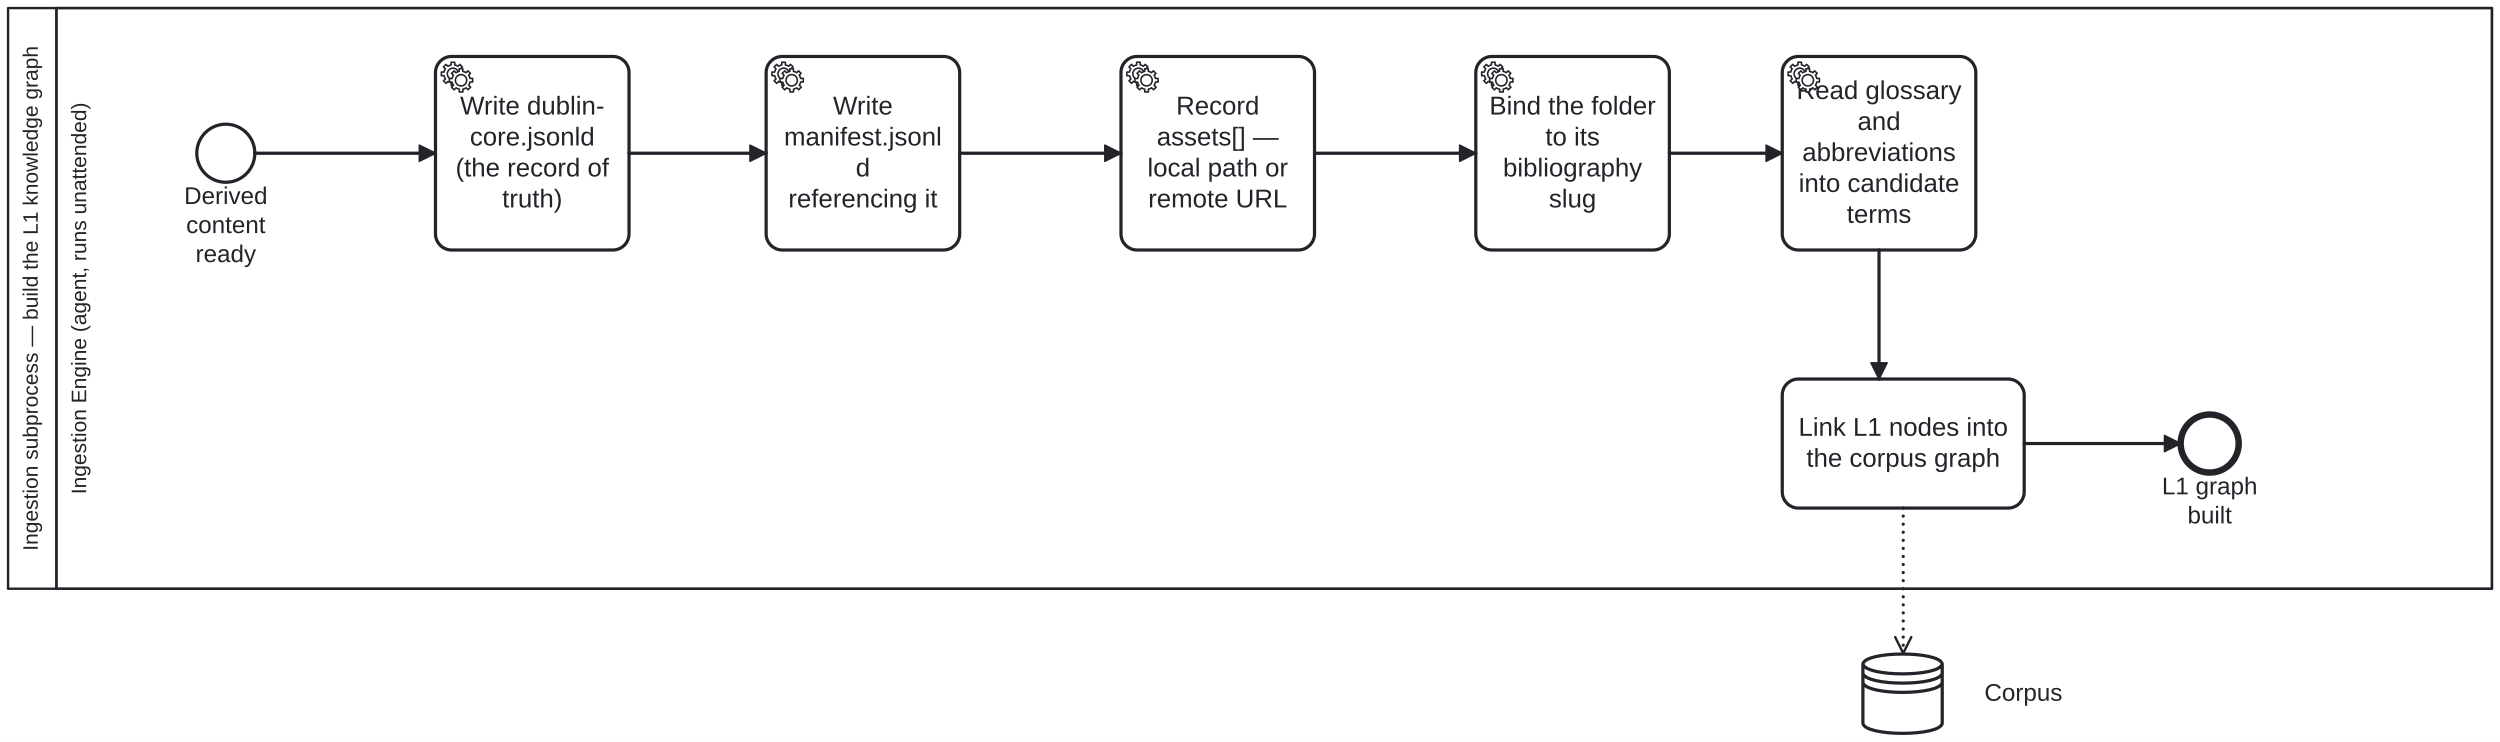
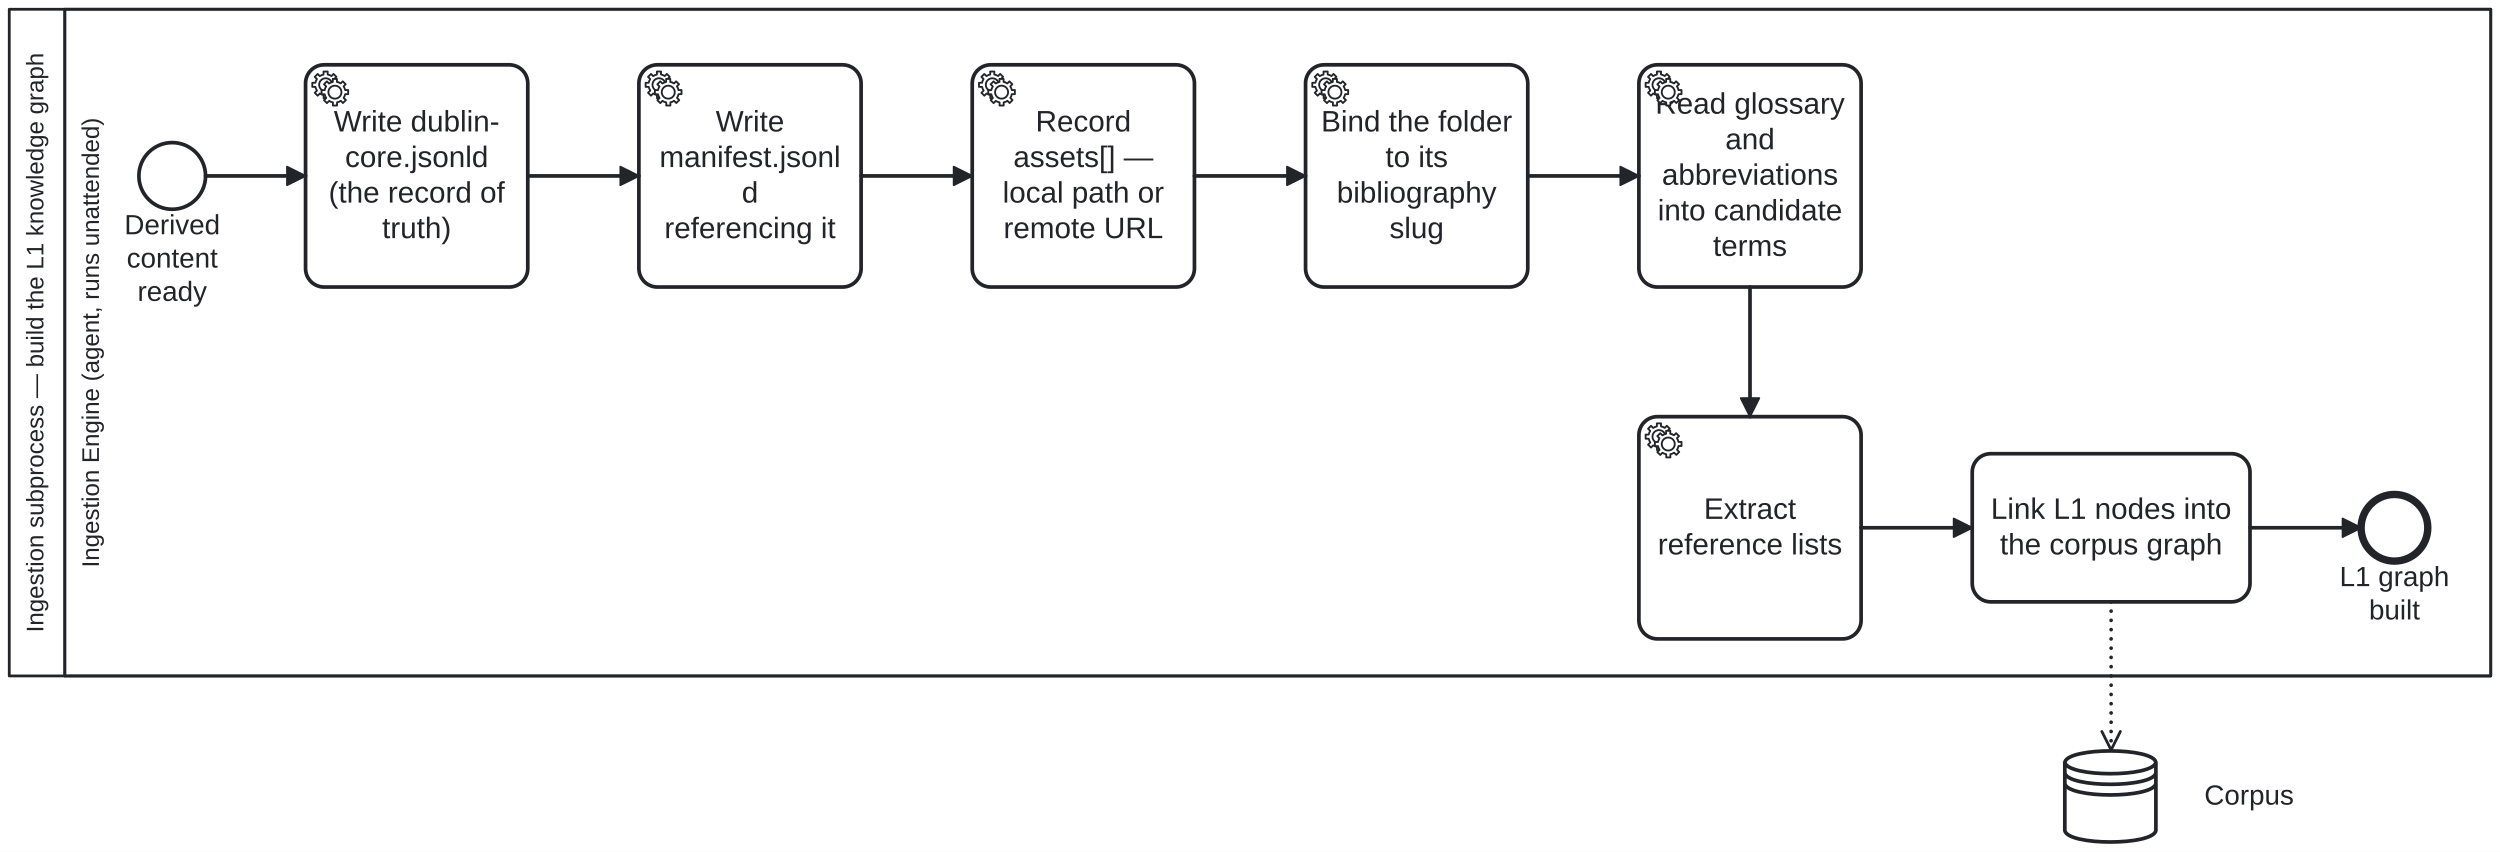
- <svg xmlns="http://www.w3.org/2000/svg" width="100%" style="max-width:100%;height:auto" viewBox="155 75 1550 460" version="1.1">
-   <rect x="155" y="75" width="1550" height="460" fill="#ffffff" />
+ <svg xmlns="http://www.w3.org/2000/svg" width="100%" style="max-width:100%;height:auto" viewBox="155 75 1350 460" version="1.1">
+   <rect x="155" y="75" width="1350" height="460" fill="#ffffff" />
  <g class="djs-group">
    <g class="djs-element djs-shape" data-element-id="Participant_BuildL1Kg" style="display: block;" transform="matrix(1 0 0 1 160 80)">
      <g class="djs-visual">
-         <rect x="0" y="0" width="1540" height="360" rx="0" ry="0" style="stroke-linecap: round; stroke-linejoin: round; stroke: rgb(34, 36, 42); stroke-width: 1.5px; fill: white; fill-opacity: 0.95;" />
+         <rect x="0" y="0" width="1340" height="360" rx="0" ry="0" style="stroke-linecap: round; stroke-linejoin: round; stroke: rgb(34, 36, 42); stroke-width: 1.5px; fill: white; fill-opacity: 0.95;" />
        <path style="fill: none; stroke-linecap: round; stroke-linejoin: round; stroke: rgb(34, 36, 42); stroke-width: 1.5px;" d="M30,0L30,360" />
        <text lineHeight="1.05" class="djs-label" transform="matrix(-1.83697e-16 -1 1 -1.83697e-16 0 360)" style="font-family: Arial, sans-serif; font-size: 13px; font-weight: normal; fill: rgb(34, 36, 42);">
          <tspan x="23.537" y="18.413">Ingestion subprocess — build the L1 knowledge graph</tspan>
        </text>
      </g>
-       <rect class="djs-hit djs-hit-all" x="0" y="0" width="1540" height="360" style="fill: none; stroke-opacity: 0; stroke: white; stroke-width: 15px;" />
+       <rect class="djs-hit djs-hit-all" x="0" y="0" width="1340" height="360" style="fill: none; stroke-opacity: 0; stroke: white; stroke-width: 15px;" />
    </g>
    <g class="djs-children">
      <g class="djs-group">
        <g class="djs-element djs-shape" data-element-id="Lane_0" style="display: block;" transform="matrix(1 0 0 1 190 80)">
          <g class="djs-visual">
-             <rect x="0" y="0" width="1510" height="360" rx="0" ry="0" style="stroke-linecap: round; stroke-linejoin: round; stroke: rgb(34, 36, 42); stroke-width: 1.5px; fill: white; fill-opacity: 0.25;" />
+             <rect x="0" y="0" width="1310" height="360" rx="0" ry="0" style="stroke-linecap: round; stroke-linejoin: round; stroke: rgb(34, 36, 42); stroke-width: 1.5px; fill: white; fill-opacity: 0.25;" />
            <text lineHeight="1.05" class="djs-label" transform="matrix(-1.83697e-16 -1 1 -1.83697e-16 0 360)" style="font-family: Arial, sans-serif; font-size: 13px; font-weight: normal; fill: rgb(34, 36, 42);">
              <tspan x="58.579" y="18.413">Ingestion Engine (agent, runs unattended)</tspan>
            </text>
          </g>
-           <rect class="djs-hit djs-hit-all" x="0" y="0" width="1510" height="360" style="fill: none; stroke-opacity: 0; stroke: white; stroke-width: 15px;" />
-         </g>
-       </g>
-       <g class="djs-group">
-         <g class="djs-element djs-shape" data-element-id="StartEvent_Derived2" style="display: block;" transform="matrix(1 0 0 1 277 152)">
+           <rect class="djs-hit djs-hit-all" x="0" y="0" width="1310" height="360" style="fill: none; stroke-opacity: 0; stroke: white; stroke-width: 15px;" />
+         </g>
+       </g>
+       <g class="djs-group">
+         <g class="djs-element djs-shape" data-element-id="StartEvent_Derived2" style="display: block;" transform="matrix(1 0 0 1 230 152)">
          <g class="djs-visual">
            <circle cx="18" cy="18" r="18" style="stroke-linecap: round; stroke-linejoin: round; stroke: rgb(34, 36, 42); stroke-width: 2px; fill: white; fill-opacity: 0.95;" />
          </g>
          <rect class="djs-hit djs-hit-all" x="0" y="0" width="36" height="36" style="fill: none; stroke-opacity: 0; stroke: white; stroke-width: 15px;" />
        </g>
      </g>
      <g class="djs-group">
-         <g class="djs-element djs-shape" data-element-id="StartEvent_Derived2_label" style="display: block;" transform="matrix(1 0 0 1 269 188)">
+         <g class="djs-element djs-shape" data-element-id="StartEvent_Derived2_label" style="display: block;" transform="matrix(1 0 0 1 222 188)">
          <g class="djs-visual">
            <text lineHeight="1.2" class="djs-label" style="font-family: Arial, sans-serif; font-size: 15px; font-weight: normal; fill: rgb(34, 36, 42);">
              <tspan x="0.156" y="13.5">Derived</tspan>
              <tspan x="1.398" y="31.5">content</tspan>
              <tspan x="7.239" y="49.5">ready</tspan>
            </text>
          </g>
          <rect class="djs-hit djs-hit-all" x="0" y="0" width="52" height="54" style="fill: none; stroke-opacity: 0; stroke: white; stroke-width: 15px;" />
        </g>
      </g>
      <g class="djs-group">
-         <g class="djs-element djs-shape" data-element-id="Task_Dublin" style="display: block;" transform="matrix(1 0 0 1 425 110)">
+         <g class="djs-element djs-shape" data-element-id="Task_Dublin" style="display: block;" transform="matrix(1 0 0 1 320 110)">
          <g class="djs-visual">
            <rect x="0" y="0" width="120" height="120" rx="10" ry="10" style="stroke-linecap: round; stroke-linejoin: round; stroke: rgb(34, 36, 42); stroke-width: 2px; fill: white; fill-opacity: 0.95;" />
            <text lineHeight="1.2" class="djs-label" style="font-family: Arial, sans-serif; font-size: 16px; font-weight: normal; fill: rgb(34, 36, 42);">
              <tspan x="15.242" y="36">Write dublin-</tspan>
              <tspan x="21.312" y="55.2">core.jsonld</tspan>
              <tspan x="12.422" y="74.4">(the record of </tspan>
              <tspan x="41.328" y="93.6">truth)</tspan>
            </text>
            <circle cx="5" cy="5" r="5" transform="translate(6, 6)" style="stroke-linecap: round; stroke-linejoin: round; stroke: none; stroke-width: 2px; fill: white;" />
            <path d="m 12,18 v -1.713 c 0.352,-0.07 0.704,-0.178 1.048,-0.321 0.344,-0.145 0.666,-0.321 0.966,-0.521 l 1.194,1.18 1.567,-1.577 -1.195,-1.18 c 0.403,-0.614 0.683,-1.299 0.825,-2.018 l 1.622,-0.01 v -2.22 l -1.637,0.01 c -0.073,-0.352 -0.178,-0.7 -0.324,-1.044 -0.145,-0.344 -0.321,-0.664 -0.523,-0.962 l 1.131,-1.136 -1.583,-1.563 -1.13,1.136 c -0.614,-0.401 -1.303,-0.681 -2.023,-0.822 l 0.009,-1.619 h -2.241 l 0.004,1.631 c -0.354,0.074 -0.705,0.18 -1.05,0.324 -0.344,0.144 -0.665,0.321 -0.964,0.52 l -1.17,-1.158 -1.567,1.579 1.168,1.157 c -0.403,0.613 -0.683,1.298 -0.825,2.017 l -1.659,0.003 v 2.222 l 1.672,-0.006 c 0.073,0.351 0.18,0.702 0.324,1.045 0.145,0.344 0.321,0.664 0.523,0.961 l -1.199,1.197 1.584,1.56 1.196,-1.193 c 0.614,0.403 1.303,0.682 2.023,0.823 l 7.19e-4,1.699 h 2.227 z m 0.221,-3.996 c -1.789,0.75 -3.858,-0.093 -4.61,-1.874 -0.752,-1.783 0.091,-3.846 1.88,-4.596 1.788,-0.749 3.857,0.093 4.609,1.874 0.752,1.782 -0.091,3.846 -1.88,4.596 z" style="fill: white; stroke-linecap: round; stroke-linejoin: round; stroke: rgb(34, 36, 42); stroke-width: 1px;" />
            <circle cx="5" cy="5" r="5" transform="translate(11, 10)" style="stroke-linecap: round; stroke-linejoin: round; stroke: none; stroke-width: 2px; fill: white;" />
            <path d="m 17,22 v -1.713 c 0.352,-0.07 0.704,-0.178 1.048,-0.321 0.344,-0.145 0.666,-0.321 0.966,-0.521 l 1.194,1.18 1.567,-1.577 -1.195,-1.18 c 0.403,-0.614 0.683,-1.299 0.825,-2.018 l 1.622,-0.01 v -2.22 l -1.637,0.01 c -0.073,-0.352 -0.178,-0.7 -0.324,-1.044 -0.145,-0.344 -0.321,-0.664 -0.523,-0.962 l 1.131,-1.136 -1.583,-1.563 -1.13,1.136 c -0.614,-0.401 -1.303,-0.681 -2.023,-0.822 l 0.009,-1.619 h -2.241 l 0.004,1.631 c -0.354,0.074 -0.705,0.18 -1.05,0.324 -0.344,0.144 -0.665,0.321 -0.964,0.52 l -1.17,-1.158 -1.567,1.579 1.168,1.157 c -0.403,0.613 -0.683,1.298 -0.825,2.017 l -1.659,0.003 v 2.222 l 1.672,-0.006 c 0.073,0.351 0.18,0.702 0.324,1.045 0.145,0.344 0.321,0.664 0.523,0.961 l -1.199,1.197 1.584,1.56 1.196,-1.193 c 0.614,0.403 1.303,0.682 2.023,0.823 l 7.19e-4,1.699 h 2.227 z m 0.221,-3.996 c -1.789,0.75 -3.858,-0.093 -4.61,-1.874 -0.752,-1.783 0.091,-3.846 1.88,-4.596 1.788,-0.749 3.857,0.093 4.609,1.874 0.752,1.782 -0.091,3.846 -1.88,4.596 z" style="fill: white; stroke-linecap: round; stroke-linejoin: round; stroke: rgb(34, 36, 42); stroke-width: 1px;" />
          </g>
          <rect class="djs-hit djs-hit-all" x="0" y="0" width="120" height="120" style="fill: none; stroke-opacity: 0; stroke: white; stroke-width: 15px;" />
        </g>
      </g>
      <g class="djs-group">
-         <g class="djs-element djs-shape" data-element-id="Task_Manifest" style="display: block;" transform="matrix(1 0 0 1 630 110)">
+         <g class="djs-element djs-shape" data-element-id="Task_Manifest" style="display: block;" transform="matrix(1 0 0 1 500 110)">
          <g class="djs-visual">
            <rect x="0" y="0" width="120" height="120" rx="10" ry="10" style="stroke-linecap: round; stroke-linejoin: round; stroke: rgb(34, 36, 42); stroke-width: 2px; fill: white; fill-opacity: 0.95;" />
            <text lineHeight="1.2" class="djs-label" style="font-family: Arial, sans-serif; font-size: 16px; font-weight: normal; fill: rgb(34, 36, 42);">
              <tspan x="41.48" y="36">Write </tspan>
              <tspan x="11.09" y="55.2">manifest.jsonl</tspan>
              <tspan x="55.551" y="74.4">d</tspan>
              <tspan x="13.754" y="93.6">referencing it</tspan>
            </text>
            <circle cx="5" cy="5" r="5" transform="translate(6, 6)" style="stroke-linecap: round; stroke-linejoin: round; stroke: none; stroke-width: 2px; fill: white;" />
            <path d="m 12,18 v -1.713 c 0.352,-0.07 0.704,-0.178 1.048,-0.321 0.344,-0.145 0.666,-0.321 0.966,-0.521 l 1.194,1.18 1.567,-1.577 -1.195,-1.18 c 0.403,-0.614 0.683,-1.299 0.825,-2.018 l 1.622,-0.01 v -2.22 l -1.637,0.01 c -0.073,-0.352 -0.178,-0.7 -0.324,-1.044 -0.145,-0.344 -0.321,-0.664 -0.523,-0.962 l 1.131,-1.136 -1.583,-1.563 -1.13,1.136 c -0.614,-0.401 -1.303,-0.681 -2.023,-0.822 l 0.009,-1.619 h -2.241 l 0.004,1.631 c -0.354,0.074 -0.705,0.18 -1.05,0.324 -0.344,0.144 -0.665,0.321 -0.964,0.52 l -1.17,-1.158 -1.567,1.579 1.168,1.157 c -0.403,0.613 -0.683,1.298 -0.825,2.017 l -1.659,0.003 v 2.222 l 1.672,-0.006 c 0.073,0.351 0.18,0.702 0.324,1.045 0.145,0.344 0.321,0.664 0.523,0.961 l -1.199,1.197 1.584,1.56 1.196,-1.193 c 0.614,0.403 1.303,0.682 2.023,0.823 l 7.19e-4,1.699 h 2.227 z m 0.221,-3.996 c -1.789,0.75 -3.858,-0.093 -4.61,-1.874 -0.752,-1.783 0.091,-3.846 1.88,-4.596 1.788,-0.749 3.857,0.093 4.609,1.874 0.752,1.782 -0.091,3.846 -1.88,4.596 z" style="fill: white; stroke-linecap: round; stroke-linejoin: round; stroke: rgb(34, 36, 42); stroke-width: 1px;" />
            <circle cx="5" cy="5" r="5" transform="translate(11, 10)" style="stroke-linecap: round; stroke-linejoin: round; stroke: none; stroke-width: 2px; fill: white;" />
            <path d="m 17,22 v -1.713 c 0.352,-0.07 0.704,-0.178 1.048,-0.321 0.344,-0.145 0.666,-0.321 0.966,-0.521 l 1.194,1.18 1.567,-1.577 -1.195,-1.18 c 0.403,-0.614 0.683,-1.299 0.825,-2.018 l 1.622,-0.01 v -2.22 l -1.637,0.01 c -0.073,-0.352 -0.178,-0.7 -0.324,-1.044 -0.145,-0.344 -0.321,-0.664 -0.523,-0.962 l 1.131,-1.136 -1.583,-1.563 -1.13,1.136 c -0.614,-0.401 -1.303,-0.681 -2.023,-0.822 l 0.009,-1.619 h -2.241 l 0.004,1.631 c -0.354,0.074 -0.705,0.18 -1.05,0.324 -0.344,0.144 -0.665,0.321 -0.964,0.52 l -1.17,-1.158 -1.567,1.579 1.168,1.157 c -0.403,0.613 -0.683,1.298 -0.825,2.017 l -1.659,0.003 v 2.222 l 1.672,-0.006 c 0.073,0.351 0.18,0.702 0.324,1.045 0.145,0.344 0.321,0.664 0.523,0.961 l -1.199,1.197 1.584,1.56 1.196,-1.193 c 0.614,0.403 1.303,0.682 2.023,0.823 l 7.19e-4,1.699 h 2.227 z m 0.221,-3.996 c -1.789,0.75 -3.858,-0.093 -4.61,-1.874 -0.752,-1.783 0.091,-3.846 1.88,-4.596 1.788,-0.749 3.857,0.093 4.609,1.874 0.752,1.782 -0.091,3.846 -1.88,4.596 z" style="fill: white; stroke-linecap: round; stroke-linejoin: round; stroke: rgb(34, 36, 42); stroke-width: 1px;" />
          </g>
          <rect class="djs-hit djs-hit-all" x="0" y="0" width="120" height="120" style="fill: none; stroke-opacity: 0; stroke: white; stroke-width: 15px;" />
        </g>
      </g>
      <g class="djs-group">
-         <g class="djs-element djs-shape" data-element-id="Task_Assets" style="display: block;" transform="matrix(1 0 0 1 850 110)">
+         <g class="djs-element djs-shape" data-element-id="Task_Assets" style="display: block;" transform="matrix(1 0 0 1 680 110)">
          <g class="djs-visual">
            <rect x="0" y="0" width="120" height="120" rx="10" ry="10" style="stroke-linecap: round; stroke-linejoin: round; stroke: rgb(34, 36, 42); stroke-width: 2px; fill: white; fill-opacity: 0.95;" />
            <text lineHeight="1.2" class="djs-label" style="font-family: Arial, sans-serif; font-size: 16px; font-weight: normal; fill: rgb(34, 36, 42);">
              <tspan x="34.211" y="36">Record </tspan>
              <tspan x="22.211" y="55.2">assets[] —</tspan>
              <tspan x="16.418" y="74.4">local path or </tspan>
              <tspan x="16.875" y="93.6">remote URL</tspan>
            </text>
            <circle cx="5" cy="5" r="5" transform="translate(6, 6)" style="stroke-linecap: round; stroke-linejoin: round; stroke: none; stroke-width: 2px; fill: white;" />
            <path d="m 12,18 v -1.713 c 0.352,-0.07 0.704,-0.178 1.048,-0.321 0.344,-0.145 0.666,-0.321 0.966,-0.521 l 1.194,1.18 1.567,-1.577 -1.195,-1.18 c 0.403,-0.614 0.683,-1.299 0.825,-2.018 l 1.622,-0.01 v -2.22 l -1.637,0.01 c -0.073,-0.352 -0.178,-0.7 -0.324,-1.044 -0.145,-0.344 -0.321,-0.664 -0.523,-0.962 l 1.131,-1.136 -1.583,-1.563 -1.13,1.136 c -0.614,-0.401 -1.303,-0.681 -2.023,-0.822 l 0.009,-1.619 h -2.241 l 0.004,1.631 c -0.354,0.074 -0.705,0.18 -1.05,0.324 -0.344,0.144 -0.665,0.321 -0.964,0.52 l -1.17,-1.158 -1.567,1.579 1.168,1.157 c -0.403,0.613 -0.683,1.298 -0.825,2.017 l -1.659,0.003 v 2.222 l 1.672,-0.006 c 0.073,0.351 0.18,0.702 0.324,1.045 0.145,0.344 0.321,0.664 0.523,0.961 l -1.199,1.197 1.584,1.56 1.196,-1.193 c 0.614,0.403 1.303,0.682 2.023,0.823 l 7.19e-4,1.699 h 2.227 z m 0.221,-3.996 c -1.789,0.75 -3.858,-0.093 -4.61,-1.874 -0.752,-1.783 0.091,-3.846 1.88,-4.596 1.788,-0.749 3.857,0.093 4.609,1.874 0.752,1.782 -0.091,3.846 -1.88,4.596 z" style="fill: white; stroke-linecap: round; stroke-linejoin: round; stroke: rgb(34, 36, 42); stroke-width: 1px;" />
            <circle cx="5" cy="5" r="5" transform="translate(11, 10)" style="stroke-linecap: round; stroke-linejoin: round; stroke: none; stroke-width: 2px; fill: white;" />
            <path d="m 17,22 v -1.713 c 0.352,-0.07 0.704,-0.178 1.048,-0.321 0.344,-0.145 0.666,-0.321 0.966,-0.521 l 1.194,1.18 1.567,-1.577 -1.195,-1.18 c 0.403,-0.614 0.683,-1.299 0.825,-2.018 l 1.622,-0.01 v -2.22 l -1.637,0.01 c -0.073,-0.352 -0.178,-0.7 -0.324,-1.044 -0.145,-0.344 -0.321,-0.664 -0.523,-0.962 l 1.131,-1.136 -1.583,-1.563 -1.13,1.136 c -0.614,-0.401 -1.303,-0.681 -2.023,-0.822 l 0.009,-1.619 h -2.241 l 0.004,1.631 c -0.354,0.074 -0.705,0.18 -1.05,0.324 -0.344,0.144 -0.665,0.321 -0.964,0.52 l -1.17,-1.158 -1.567,1.579 1.168,1.157 c -0.403,0.613 -0.683,1.298 -0.825,2.017 l -1.659,0.003 v 2.222 l 1.672,-0.006 c 0.073,0.351 0.18,0.702 0.324,1.045 0.145,0.344 0.321,0.664 0.523,0.961 l -1.199,1.197 1.584,1.56 1.196,-1.193 c 0.614,0.403 1.303,0.682 2.023,0.823 l 7.19e-4,1.699 h 2.227 z m 0.221,-3.996 c -1.789,0.75 -3.858,-0.093 -4.61,-1.874 -0.752,-1.783 0.091,-3.846 1.88,-4.596 1.788,-0.749 3.857,0.093 4.609,1.874 0.752,1.782 -0.091,3.846 -1.88,4.596 z" style="fill: white; stroke-linecap: round; stroke-linejoin: round; stroke: rgb(34, 36, 42); stroke-width: 1px;" />
          </g>
          <rect class="djs-hit djs-hit-all" x="0" y="0" width="120" height="120" style="fill: none; stroke-opacity: 0; stroke: white; stroke-width: 15px;" />
        </g>
      </g>
      <g class="djs-group">
-         <g class="djs-element djs-shape" data-element-id="Task_Bind" style="display: block;" transform="matrix(1 0 0 1 1070 110)">
+         <g class="djs-element djs-shape" data-element-id="Task_Bind" style="display: block;" transform="matrix(1 0 0 1 860 110)">
          <g class="djs-visual">
            <rect x="0" y="0" width="120" height="120" rx="10" ry="10" style="stroke-linecap: round; stroke-linejoin: round; stroke: rgb(34, 36, 42); stroke-width: 2px; fill: white; fill-opacity: 0.95;" />
            <text lineHeight="1.2" class="djs-label" style="font-family: Arial, sans-serif; font-size: 16px; font-weight: normal; fill: rgb(34, 36, 42);">
              <tspan x="8.41" y="36">Bind the folder</tspan>
              <tspan x="43.105" y="55.2">to its </tspan>
              <tspan x="16.859" y="74.4">bibliography </tspan>
              <tspan x="45.324" y="93.6">slug</tspan>
            </text>
            <circle cx="5" cy="5" r="5" transform="translate(6, 6)" style="stroke-linecap: round; stroke-linejoin: round; stroke: none; stroke-width: 2px; fill: white;" />
            <path d="m 12,18 v -1.713 c 0.352,-0.07 0.704,-0.178 1.048,-0.321 0.344,-0.145 0.666,-0.321 0.966,-0.521 l 1.194,1.18 1.567,-1.577 -1.195,-1.18 c 0.403,-0.614 0.683,-1.299 0.825,-2.018 l 1.622,-0.01 v -2.22 l -1.637,0.01 c -0.073,-0.352 -0.178,-0.7 -0.324,-1.044 -0.145,-0.344 -0.321,-0.664 -0.523,-0.962 l 1.131,-1.136 -1.583,-1.563 -1.13,1.136 c -0.614,-0.401 -1.303,-0.681 -2.023,-0.822 l 0.009,-1.619 h -2.241 l 0.004,1.631 c -0.354,0.074 -0.705,0.18 -1.05,0.324 -0.344,0.144 -0.665,0.321 -0.964,0.52 l -1.17,-1.158 -1.567,1.579 1.168,1.157 c -0.403,0.613 -0.683,1.298 -0.825,2.017 l -1.659,0.003 v 2.222 l 1.672,-0.006 c 0.073,0.351 0.18,0.702 0.324,1.045 0.145,0.344 0.321,0.664 0.523,0.961 l -1.199,1.197 1.584,1.56 1.196,-1.193 c 0.614,0.403 1.303,0.682 2.023,0.823 l 7.19e-4,1.699 h 2.227 z m 0.221,-3.996 c -1.789,0.75 -3.858,-0.093 -4.61,-1.874 -0.752,-1.783 0.091,-3.846 1.88,-4.596 1.788,-0.749 3.857,0.093 4.609,1.874 0.752,1.782 -0.091,3.846 -1.88,4.596 z" style="fill: white; stroke-linecap: round; stroke-linejoin: round; stroke: rgb(34, 36, 42); stroke-width: 1px;" />
            <circle cx="5" cy="5" r="5" transform="translate(11, 10)" style="stroke-linecap: round; stroke-linejoin: round; stroke: none; stroke-width: 2px; fill: white;" />
            <path d="m 17,22 v -1.713 c 0.352,-0.07 0.704,-0.178 1.048,-0.321 0.344,-0.145 0.666,-0.321 0.966,-0.521 l 1.194,1.18 1.567,-1.577 -1.195,-1.18 c 0.403,-0.614 0.683,-1.299 0.825,-2.018 l 1.622,-0.01 v -2.22 l -1.637,0.01 c -0.073,-0.352 -0.178,-0.7 -0.324,-1.044 -0.145,-0.344 -0.321,-0.664 -0.523,-0.962 l 1.131,-1.136 -1.583,-1.563 -1.13,1.136 c -0.614,-0.401 -1.303,-0.681 -2.023,-0.822 l 0.009,-1.619 h -2.241 l 0.004,1.631 c -0.354,0.074 -0.705,0.18 -1.05,0.324 -0.344,0.144 -0.665,0.321 -0.964,0.52 l -1.17,-1.158 -1.567,1.579 1.168,1.157 c -0.403,0.613 -0.683,1.298 -0.825,2.017 l -1.659,0.003 v 2.222 l 1.672,-0.006 c 0.073,0.351 0.18,0.702 0.324,1.045 0.145,0.344 0.321,0.664 0.523,0.961 l -1.199,1.197 1.584,1.56 1.196,-1.193 c 0.614,0.403 1.303,0.682 2.023,0.823 l 7.19e-4,1.699 h 2.227 z m 0.221,-3.996 c -1.789,0.75 -3.858,-0.093 -4.61,-1.874 -0.752,-1.783 0.091,-3.846 1.88,-4.596 1.788,-0.749 3.857,0.093 4.609,1.874 0.752,1.782 -0.091,3.846 -1.88,4.596 z" style="fill: white; stroke-linecap: round; stroke-linejoin: round; stroke: rgb(34, 36, 42); stroke-width: 1px;" />
          </g>
          <rect class="djs-hit djs-hit-all" x="0" y="0" width="120" height="120" style="fill: none; stroke-opacity: 0; stroke: white; stroke-width: 15px;" />
        </g>
      </g>
      <g class="djs-group">
-         <g class="djs-element djs-shape" data-element-id="Task_Glossary" style="display: block;" transform="matrix(1 0 0 1 1260 110)">
+         <g class="djs-element djs-shape" data-element-id="Task_Glossary" style="display: block;" transform="matrix(1 0 0 1 1040 110)">
          <g class="djs-visual">
            <rect x="0" y="0" width="120" height="120" rx="10" ry="10" style="stroke-linecap: round; stroke-linejoin: round; stroke: rgb(34, 36, 42); stroke-width: 2px; fill: white; fill-opacity: 0.95;" />
            <text lineHeight="1.2" class="djs-label" style="font-family: Arial, sans-serif; font-size: 16px; font-weight: normal; fill: rgb(34, 36, 42);">
              <tspan x="8.863" y="26.4">Read glossary </tspan>
              <tspan x="46.652" y="45.6">and </tspan>
              <tspan x="12.414" y="64.8">abbreviations </tspan>
              <tspan x="10.184" y="84">into candidate</tspan>
              <tspan x="40" y="103.2">terms</tspan>
            </text>
            <circle cx="5" cy="5" r="5" transform="translate(6, 6)" style="stroke-linecap: round; stroke-linejoin: round; stroke: none; stroke-width: 2px; fill: white;" />
            <path d="m 12,18 v -1.713 c 0.352,-0.07 0.704,-0.178 1.048,-0.321 0.344,-0.145 0.666,-0.321 0.966,-0.521 l 1.194,1.18 1.567,-1.577 -1.195,-1.18 c 0.403,-0.614 0.683,-1.299 0.825,-2.018 l 1.622,-0.01 v -2.22 l -1.637,0.01 c -0.073,-0.352 -0.178,-0.7 -0.324,-1.044 -0.145,-0.344 -0.321,-0.664 -0.523,-0.962 l 1.131,-1.136 -1.583,-1.563 -1.13,1.136 c -0.614,-0.401 -1.303,-0.681 -2.023,-0.822 l 0.009,-1.619 h -2.241 l 0.004,1.631 c -0.354,0.074 -0.705,0.18 -1.05,0.324 -0.344,0.144 -0.665,0.321 -0.964,0.52 l -1.17,-1.158 -1.567,1.579 1.168,1.157 c -0.403,0.613 -0.683,1.298 -0.825,2.017 l -1.659,0.003 v 2.222 l 1.672,-0.006 c 0.073,0.351 0.18,0.702 0.324,1.045 0.145,0.344 0.321,0.664 0.523,0.961 l -1.199,1.197 1.584,1.56 1.196,-1.193 c 0.614,0.403 1.303,0.682 2.023,0.823 l 7.19e-4,1.699 h 2.227 z m 0.221,-3.996 c -1.789,0.75 -3.858,-0.093 -4.61,-1.874 -0.752,-1.783 0.091,-3.846 1.88,-4.596 1.788,-0.749 3.857,0.093 4.609,1.874 0.752,1.782 -0.091,3.846 -1.88,4.596 z" style="fill: white; stroke-linecap: round; stroke-linejoin: round; stroke: rgb(34, 36, 42); stroke-width: 1px;" />
            <circle cx="5" cy="5" r="5" transform="translate(11, 10)" style="stroke-linecap: round; stroke-linejoin: round; stroke: none; stroke-width: 2px; fill: white;" />
            <path d="m 17,22 v -1.713 c 0.352,-0.07 0.704,-0.178 1.048,-0.321 0.344,-0.145 0.666,-0.321 0.966,-0.521 l 1.194,1.18 1.567,-1.577 -1.195,-1.18 c 0.403,-0.614 0.683,-1.299 0.825,-2.018 l 1.622,-0.01 v -2.22 l -1.637,0.01 c -0.073,-0.352 -0.178,-0.7 -0.324,-1.044 -0.145,-0.344 -0.321,-0.664 -0.523,-0.962 l 1.131,-1.136 -1.583,-1.563 -1.13,1.136 c -0.614,-0.401 -1.303,-0.681 -2.023,-0.822 l 0.009,-1.619 h -2.241 l 0.004,1.631 c -0.354,0.074 -0.705,0.18 -1.05,0.324 -0.344,0.144 -0.665,0.321 -0.964,0.52 l -1.17,-1.158 -1.567,1.579 1.168,1.157 c -0.403,0.613 -0.683,1.298 -0.825,2.017 l -1.659,0.003 v 2.222 l 1.672,-0.006 c 0.073,0.351 0.18,0.702 0.324,1.045 0.145,0.344 0.321,0.664 0.523,0.961 l -1.199,1.197 1.584,1.56 1.196,-1.193 c 0.614,0.403 1.303,0.682 2.023,0.823 l 7.19e-4,1.699 h 2.227 z m 0.221,-3.996 c -1.789,0.75 -3.858,-0.093 -4.61,-1.874 -0.752,-1.783 0.091,-3.846 1.88,-4.596 1.788,-0.749 3.857,0.093 4.609,1.874 0.752,1.782 -0.091,3.846 -1.88,4.596 z" style="fill: white; stroke-linecap: round; stroke-linejoin: round; stroke: rgb(34, 36, 42); stroke-width: 1px;" />
          </g>
          <rect class="djs-hit djs-hit-all" x="0" y="0" width="120" height="120" style="fill: none; stroke-opacity: 0; stroke: white; stroke-width: 15px;" />
        </g>
      </g>
      <g class="djs-group">
-         <g class="djs-element djs-shape" data-element-id="Task_Link" style="display: block;" transform="matrix(1 0 0 1 1260 310)">
+         <g class="djs-element djs-shape" data-element-id="Task_References" style="display: block;" transform="matrix(1 0 0 1 1040 300)">
+           <g class="djs-visual">
+             <rect x="0" y="0" width="120" height="120" rx="10" ry="10" style="stroke-linecap: round; stroke-linejoin: round; stroke: rgb(34, 36, 42); stroke-width: 2px; fill: white; fill-opacity: 0.95;" />
+             <text lineHeight="1.2" class="djs-label" style="font-family: Arial, sans-serif; font-size: 16px; font-weight: normal; fill: rgb(34, 36, 42);">
+               <tspan x="35.105" y="55.2">Extract </tspan>
+               <tspan x="10.203" y="74.4">reference lists</tspan>
+             </text>
+             <circle cx="5" cy="5" r="5" transform="translate(6, 6)" style="stroke-linecap: round; stroke-linejoin: round; stroke: none; stroke-width: 2px; fill: white;" />
+             <path d="m 12,18 v -1.713 c 0.352,-0.07 0.704,-0.178 1.048,-0.321 0.344,-0.145 0.666,-0.321 0.966,-0.521 l 1.194,1.18 1.567,-1.577 -1.195,-1.18 c 0.403,-0.614 0.683,-1.299 0.825,-2.018 l 1.622,-0.01 v -2.22 l -1.637,0.01 c -0.073,-0.352 -0.178,-0.7 -0.324,-1.044 -0.145,-0.344 -0.321,-0.664 -0.523,-0.962 l 1.131,-1.136 -1.583,-1.563 -1.13,1.136 c -0.614,-0.401 -1.303,-0.681 -2.023,-0.822 l 0.009,-1.619 h -2.241 l 0.004,1.631 c -0.354,0.074 -0.705,0.18 -1.05,0.324 -0.344,0.144 -0.665,0.321 -0.964,0.52 l -1.17,-1.158 -1.567,1.579 1.168,1.157 c -0.403,0.613 -0.683,1.298 -0.825,2.017 l -1.659,0.003 v 2.222 l 1.672,-0.006 c 0.073,0.351 0.18,0.702 0.324,1.045 0.145,0.344 0.321,0.664 0.523,0.961 l -1.199,1.197 1.584,1.56 1.196,-1.193 c 0.614,0.403 1.303,0.682 2.023,0.823 l 7.19e-4,1.699 h 2.227 z m 0.221,-3.996 c -1.789,0.75 -3.858,-0.093 -4.61,-1.874 -0.752,-1.783 0.091,-3.846 1.88,-4.596 1.788,-0.749 3.857,0.093 4.609,1.874 0.752,1.782 -0.091,3.846 -1.88,4.596 z" style="fill: white; stroke-linecap: round; stroke-linejoin: round; stroke: rgb(34, 36, 42); stroke-width: 1px;" />
+             <circle cx="5" cy="5" r="5" transform="translate(11, 10)" style="stroke-linecap: round; stroke-linejoin: round; stroke: none; stroke-width: 2px; fill: white;" />
+             <path d="m 17,22 v -1.713 c 0.352,-0.07 0.704,-0.178 1.048,-0.321 0.344,-0.145 0.666,-0.321 0.966,-0.521 l 1.194,1.18 1.567,-1.577 -1.195,-1.18 c 0.403,-0.614 0.683,-1.299 0.825,-2.018 l 1.622,-0.01 v -2.22 l -1.637,0.01 c -0.073,-0.352 -0.178,-0.7 -0.324,-1.044 -0.145,-0.344 -0.321,-0.664 -0.523,-0.962 l 1.131,-1.136 -1.583,-1.563 -1.13,1.136 c -0.614,-0.401 -1.303,-0.681 -2.023,-0.822 l 0.009,-1.619 h -2.241 l 0.004,1.631 c -0.354,0.074 -0.705,0.18 -1.05,0.324 -0.344,0.144 -0.665,0.321 -0.964,0.52 l -1.17,-1.158 -1.567,1.579 1.168,1.157 c -0.403,0.613 -0.683,1.298 -0.825,2.017 l -1.659,0.003 v 2.222 l 1.672,-0.006 c 0.073,0.351 0.18,0.702 0.324,1.045 0.145,0.344 0.321,0.664 0.523,0.961 l -1.199,1.197 1.584,1.56 1.196,-1.193 c 0.614,0.403 1.303,0.682 2.023,0.823 l 7.19e-4,1.699 h 2.227 z m 0.221,-3.996 c -1.789,0.75 -3.858,-0.093 -4.61,-1.874 -0.752,-1.783 0.091,-3.846 1.88,-4.596 1.788,-0.749 3.857,0.093 4.609,1.874 0.752,1.782 -0.091,3.846 -1.88,4.596 z" style="fill: white; stroke-linecap: round; stroke-linejoin: round; stroke: rgb(34, 36, 42); stroke-width: 1px;" />
+           </g>
+           <rect class="djs-hit djs-hit-all" x="0" y="0" width="120" height="120" style="fill: none; stroke-opacity: 0; stroke: white; stroke-width: 15px;" />
+         </g>
+       </g>
+       <g class="djs-group">
+         <g class="djs-element djs-shape" data-element-id="Task_Link" style="display: block;" transform="matrix(1 0 0 1 1220 320)">
          <g class="djs-visual">
            <rect x="0" y="0" width="150" height="80" rx="10" ry="10" style="stroke-linecap: round; stroke-linejoin: round; stroke: rgb(34, 36, 42); stroke-width: 2px; fill: white; fill-opacity: 0.95;" />
            <text lineHeight="1.2" class="djs-label" style="font-family: Arial, sans-serif; font-size: 16px; font-weight: normal; fill: rgb(34, 36, 42);">
              <tspan x="10.062" y="35.2">Link L1 nodes into</tspan>
              <tspan x="14.961" y="54.4">the corpus graph</tspan>
            </text>
          </g>
          <rect class="djs-hit djs-hit-all" x="0" y="0" width="150" height="80" style="fill: none; stroke-opacity: 0; stroke: white; stroke-width: 15px;" />
        </g>
      </g>
      <g class="djs-group">
-         <g class="djs-element djs-shape" data-element-id="EndEvent_KgBuilt" style="display: block;" transform="matrix(1 0 0 1 1507 332)">
+         <g class="djs-element djs-shape" data-element-id="EndEvent_KgBuilt" style="display: block;" transform="matrix(1 0 0 1 1430 342)">
          <g class="djs-visual">
            <circle cx="18" cy="18" r="18" style="stroke-linecap: round; stroke-linejoin: round; stroke: rgb(34, 36, 42); stroke-width: 4px; fill: white; fill-opacity: 0.95;" />
          </g>
          <rect class="djs-hit djs-hit-all" x="0" y="0" width="36" height="36" style="fill: none; stroke-opacity: 0; stroke: white; stroke-width: 15px;" />
        </g>
      </g>
      <g class="djs-group">
-         <g class="djs-element djs-shape" data-element-id="EndEvent_KgBuilt_label" style="display: block;" transform="matrix(1 0 0 1 1495 368)">
+         <g class="djs-element djs-shape" data-element-id="EndEvent_KgBuilt_label" style="display: block;" transform="matrix(1 0 0 1 1418 378)">
          <g class="djs-visual">
            <text lineHeight="1.2" class="djs-label" style="font-family: Arial, sans-serif; font-size: 15px; font-weight: normal; fill: rgb(34, 36, 42);">
              <tspan x="0.392" y="13.5">L1 graph </tspan>
              <tspan x="16.241" y="31.5">built</tspan>
            </text>
          </g>
          <rect class="djs-hit djs-hit-all" x="0" y="0" width="60" height="36" style="fill: none; stroke-opacity: 0; stroke: white; stroke-width: 15px;" />
        </g>
      </g>
      <g class="djs-group">
        <g class="djs-element djs-connection" data-element-id="Flow_k1" style="display: block;">
          <g class="djs-visual">
            <defs>
              <marker id="bpmn-marker-1" viewBox="0 0 20 20" refX="11" refY="10" markerWidth="10" markerHeight="10" orient="auto">
                <path d="M 1 5 L 11 10 L 1 15 Z" style="stroke-linecap: round; stroke-linejoin: round; stroke: rgb(34, 36, 42); stroke-width: 1px; fill: rgb(34, 36, 42);" />
              </marker>
            </defs>
-             <path data-corner-radius="5" style="fill: none; stroke-linecap: round; stroke-linejoin: round; stroke: rgb(34, 36, 42); stroke-width: 2px; marker-end: url('#bpmn-marker-1');" d="M313,170L425,170" />
-           </g>
-           <path d="M313,170L425,170" class="djs-hit djs-hit-stroke" style="fill: none; stroke-opacity: 0; stroke: white; stroke-width: 15px;" />
+             <path data-corner-radius="5" style="fill: none; stroke-linecap: round; stroke-linejoin: round; stroke: rgb(34, 36, 42); stroke-width: 2px; marker-end: url('#bpmn-marker-1');" d="M266,170L320,170" />
+           </g>
+           <path d="M266,170L320,170" class="djs-hit djs-hit-stroke" style="fill: none; stroke-opacity: 0; stroke: white; stroke-width: 15px;" />
        </g>
      </g>
      <g class="djs-group">
        <g class="djs-element djs-connection" data-element-id="Flow_k2" style="display: block;">
          <g class="djs-visual">
            <defs>
              <marker id="bpmn-marker-2" viewBox="0 0 20 20" refX="11" refY="10" markerWidth="10" markerHeight="10" orient="auto">
                <path d="M 1 5 L 11 10 L 1 15 Z" style="stroke-linecap: round; stroke-linejoin: round; stroke: rgb(34, 36, 42); stroke-width: 1px; fill: rgb(34, 36, 42);" />
              </marker>
            </defs>
-             <path data-corner-radius="5" style="fill: none; stroke-linecap: round; stroke-linejoin: round; stroke: rgb(34, 36, 42); stroke-width: 2px; marker-end: url('#bpmn-marker-2');" d="M545,170L630,170" />
-           </g>
-           <path d="M545,170L630,170" class="djs-hit djs-hit-stroke" style="fill: none; stroke-opacity: 0; stroke: white; stroke-width: 15px;" />
+             <path data-corner-radius="5" style="fill: none; stroke-linecap: round; stroke-linejoin: round; stroke: rgb(34, 36, 42); stroke-width: 2px; marker-end: url('#bpmn-marker-2');" d="M440,170L500,170" />
+           </g>
+           <path d="M440,170L500,170" class="djs-hit djs-hit-stroke" style="fill: none; stroke-opacity: 0; stroke: white; stroke-width: 15px;" />
        </g>
      </g>
      <g class="djs-group">
        <g class="djs-element djs-connection" data-element-id="Flow_k3" style="display: block;">
          <g class="djs-visual">
            <defs>
              <marker id="bpmn-marker-3" viewBox="0 0 20 20" refX="11" refY="10" markerWidth="10" markerHeight="10" orient="auto">
                <path d="M 1 5 L 11 10 L 1 15 Z" style="stroke-linecap: round; stroke-linejoin: round; stroke: rgb(34, 36, 42); stroke-width: 1px; fill: rgb(34, 36, 42);" />
              </marker>
            </defs>
-             <path data-corner-radius="5" style="fill: none; stroke-linecap: round; stroke-linejoin: round; stroke: rgb(34, 36, 42); stroke-width: 2px; marker-end: url('#bpmn-marker-3');" d="M750,170L850,170" />
-           </g>
-           <path d="M750,170L850,170" class="djs-hit djs-hit-stroke" style="fill: none; stroke-opacity: 0; stroke: white; stroke-width: 15px;" />
+             <path data-corner-radius="5" style="fill: none; stroke-linecap: round; stroke-linejoin: round; stroke: rgb(34, 36, 42); stroke-width: 2px; marker-end: url('#bpmn-marker-3');" d="M620,170L680,170" />
+           </g>
+           <path d="M620,170L680,170" class="djs-hit djs-hit-stroke" style="fill: none; stroke-opacity: 0; stroke: white; stroke-width: 15px;" />
        </g>
      </g>
      <g class="djs-group">
        <g class="djs-element djs-connection" data-element-id="Flow_k4" style="display: block;">
          <g class="djs-visual">
            <defs>
              <marker id="bpmn-marker-4" viewBox="0 0 20 20" refX="11" refY="10" markerWidth="10" markerHeight="10" orient="auto">
                <path d="M 1 5 L 11 10 L 1 15 Z" style="stroke-linecap: round; stroke-linejoin: round; stroke: rgb(34, 36, 42); stroke-width: 1px; fill: rgb(34, 36, 42);" />
              </marker>
            </defs>
-             <path data-corner-radius="5" style="fill: none; stroke-linecap: round; stroke-linejoin: round; stroke: rgb(34, 36, 42); stroke-width: 2px; marker-end: url('#bpmn-marker-4');" d="M970,170L1070,170" />
-           </g>
-           <path d="M970,170L1070,170" class="djs-hit djs-hit-stroke" style="fill: none; stroke-opacity: 0; stroke: white; stroke-width: 15px;" />
+             <path data-corner-radius="5" style="fill: none; stroke-linecap: round; stroke-linejoin: round; stroke: rgb(34, 36, 42); stroke-width: 2px; marker-end: url('#bpmn-marker-4');" d="M800,170L860,170" />
+           </g>
+           <path d="M800,170L860,170" class="djs-hit djs-hit-stroke" style="fill: none; stroke-opacity: 0; stroke: white; stroke-width: 15px;" />
        </g>
      </g>
      <g class="djs-group">
        <g class="djs-element djs-connection" data-element-id="Flow_k5" style="display: block;">
          <g class="djs-visual">
            <defs>
              <marker id="bpmn-marker-5" viewBox="0 0 20 20" refX="11" refY="10" markerWidth="10" markerHeight="10" orient="auto">
                <path d="M 1 5 L 11 10 L 1 15 Z" style="stroke-linecap: round; stroke-linejoin: round; stroke: rgb(34, 36, 42); stroke-width: 1px; fill: rgb(34, 36, 42);" />
              </marker>
            </defs>
-             <path data-corner-radius="5" style="fill: none; stroke-linecap: round; stroke-linejoin: round; stroke: rgb(34, 36, 42); stroke-width: 2px; marker-end: url('#bpmn-marker-5');" d="M1190,170L1260,170" />
-           </g>
-           <path d="M1190,170L1260,170" class="djs-hit djs-hit-stroke" style="fill: none; stroke-opacity: 0; stroke: white; stroke-width: 15px;" />
+             <path data-corner-radius="5" style="fill: none; stroke-linecap: round; stroke-linejoin: round; stroke: rgb(34, 36, 42); stroke-width: 2px; marker-end: url('#bpmn-marker-5');" d="M980,170L1040,170" />
+           </g>
+           <path d="M980,170L1040,170" class="djs-hit djs-hit-stroke" style="fill: none; stroke-opacity: 0; stroke: white; stroke-width: 15px;" />
        </g>
      </g>
      <g class="djs-group">
        <g class="djs-element djs-connection" data-element-id="Flow_k5b" style="display: block;">
          <g class="djs-visual">
            <defs>
              <marker id="bpmn-marker-6" viewBox="0 0 20 20" refX="11" refY="10" markerWidth="10" markerHeight="10" orient="auto">
                <path d="M 1 5 L 11 10 L 1 15 Z" style="stroke-linecap: round; stroke-linejoin: round; stroke: rgb(34, 36, 42); stroke-width: 1px; fill: rgb(34, 36, 42);" />
              </marker>
            </defs>
-             <path data-corner-radius="5" style="fill: none; stroke-linecap: round; stroke-linejoin: round; stroke: rgb(34, 36, 42); stroke-width: 2px; marker-end: url('#bpmn-marker-6');" d="M1320,230L1320,310" />
-           </g>
-           <path d="M1320,230L1320,310" class="djs-hit djs-hit-stroke" style="fill: none; stroke-opacity: 0; stroke: white; stroke-width: 15px;" />
+             <path data-corner-radius="5" style="fill: none; stroke-linecap: round; stroke-linejoin: round; stroke: rgb(34, 36, 42); stroke-width: 2px; marker-end: url('#bpmn-marker-6');" d="M1100,230L1100,300" />
+           </g>
+           <path d="M1100,230L1100,300" class="djs-hit djs-hit-stroke" style="fill: none; stroke-opacity: 0; stroke: white; stroke-width: 15px;" />
+         </g>
+       </g>
+       <g class="djs-group">
+         <g class="djs-element djs-connection" data-element-id="Flow_k5c" style="display: block;">
+           <g class="djs-visual">
+             <defs>
+               <marker id="bpmn-marker-7" viewBox="0 0 20 20" refX="11" refY="10" markerWidth="10" markerHeight="10" orient="auto">
+                 <path d="M 1 5 L 11 10 L 1 15 Z" style="stroke-linecap: round; stroke-linejoin: round; stroke: rgb(34, 36, 42); stroke-width: 1px; fill: rgb(34, 36, 42);" />
+               </marker>
+             </defs>
+             <path data-corner-radius="5" style="fill: none; stroke-linecap: round; stroke-linejoin: round; stroke: rgb(34, 36, 42); stroke-width: 2px; marker-end: url('#bpmn-marker-7');" d="M1160,360L1220,360" />
+           </g>
+           <path d="M1160,360L1220,360" class="djs-hit djs-hit-stroke" style="fill: none; stroke-opacity: 0; stroke: white; stroke-width: 15px;" />
        </g>
      </g>
      <g class="djs-group">
        <g class="djs-element djs-connection" data-element-id="Flow_k6" style="display: block;">
          <g class="djs-visual">
            <defs>
-               <marker id="bpmn-marker-7" viewBox="0 0 20 20" refX="11" refY="10" markerWidth="10" markerHeight="10" orient="auto">
-                 <path d="M 1 5 L 11 10 L 1 15 Z" style="stroke-linecap: round; stroke-linejoin: round; stroke: rgb(34, 36, 42); stroke-width: 1px; fill: rgb(34, 36, 42);" />
-               </marker>
-             </defs>
-             <path data-corner-radius="5" style="fill: none; stroke-linecap: round; stroke-linejoin: round; stroke: rgb(34, 36, 42); stroke-width: 2px; marker-end: url('#bpmn-marker-7');" d="M1410,350L1507,350" />
-           </g>
-           <path d="M1410,350L1507,350" class="djs-hit djs-hit-stroke" style="fill: none; stroke-opacity: 0; stroke: white; stroke-width: 15px;" />
+               <marker id="bpmn-marker-8" viewBox="0 0 20 20" refX="11" refY="10" markerWidth="10" markerHeight="10" orient="auto">
+                 <path d="M 1 5 L 11 10 L 1 15 Z" style="stroke-linecap: round; stroke-linejoin: round; stroke: rgb(34, 36, 42); stroke-width: 1px; fill: rgb(34, 36, 42);" />
+               </marker>
+             </defs>
+             <path data-corner-radius="5" style="fill: none; stroke-linecap: round; stroke-linejoin: round; stroke: rgb(34, 36, 42); stroke-width: 2px; marker-end: url('#bpmn-marker-8');" d="M1370,360L1430,360" />
+           </g>
+           <path d="M1370,360L1430,360" class="djs-hit djs-hit-stroke" style="fill: none; stroke-opacity: 0; stroke: white; stroke-width: 15px;" />
        </g>
      </g>
    </g>
  </g>
  <g class="djs-group">
-     <g class="djs-element djs-shape" data-element-id="DSR_corpus" style="display: block;" transform="matrix(1 0 0 1 1310 480)">
+     <g class="djs-element djs-shape" data-element-id="DSR_corpus" style="display: block;" transform="matrix(1 0 0 1 1270 480)">
      <g class="djs-visual">
        <path d="m  0,6.65 l  0,36.885 c  1.639,8.197 47.541,8.197  49.18,0 l  0,-36.885 c -1.639,-8.197 -47.541,-8.197 -49.18,0c  1.639,8.197 47.541,8.197  49.18,0 m  -49.18,5.738c  1.639,8.197 47.541,8.197 49.18,0m  -49.18,5.738c  1.639,8.197 47.541,8.197  49.18,0" style="fill: white; stroke-linecap: round; stroke-linejoin: round; stroke: rgb(34, 36, 42); stroke-width: 2px; fill-opacity: 0.95;" />
      </g>
      <rect class="djs-hit djs-hit-all" x="0" y="0" width="50" height="50" style="fill: none; stroke-opacity: 0; stroke: white; stroke-width: 15px;" />
    </g>
  </g>
  <g class="djs-group">
-     <g class="djs-element djs-shape" data-element-id="DSR_corpus_label" style="display: block;" transform="matrix(1 0 0 1 1385 496)">
+     <g class="djs-element djs-shape" data-element-id="DSR_corpus_label" style="display: block;" transform="matrix(1 0 0 1 1345 496)">
      <g class="djs-visual">
        <text lineHeight="1.2" class="djs-label" style="font-family: Arial, sans-serif; font-size: 15px; font-weight: normal; fill: rgb(34, 36, 42);">
          <tspan x="0.323" y="13.5">Corpus</tspan>
        </text>
      </g>
      <rect class="djs-hit djs-hit-all" x="0" y="0" width="49" height="18" style="fill: none; stroke-opacity: 0; stroke: white; stroke-width: 15px;" />
    </g>
  </g>
  <g class="djs-group">
    <g class="djs-element djs-connection" data-element-id="DOA_Task_Link" style="display: block;">
      <g class="djs-visual">
        <defs>
-           <marker id="bpmn-marker-8" viewBox="0 0 20 20" refX="11" refY="10" markerWidth="10" markerHeight="10" orient="auto">
+           <marker id="bpmn-marker-9" viewBox="0 0 20 20" refX="11" refY="10" markerWidth="10" markerHeight="10" orient="auto">
            <path d="M 1 5 L 11 10 L 1 15" style="fill: none; stroke-linecap: round; stroke-linejoin: round; stroke: rgb(34, 36, 42); stroke-width: 1.5px; stroke-dasharray: 10000, 1;" />
          </marker>
        </defs>
-         <path data-corner-radius="5" style="fill: none; stroke-linecap: round; stroke-linejoin: round; stroke: rgb(34, 36, 42); stroke-width: 2px; marker-end: url('#bpmn-marker-8'); stroke-dasharray: 0, 5;" d="M1335,390L1335,480" />
-       </g>
-       <path d="M1335,390L1335,480" class="djs-hit djs-hit-stroke" style="fill: none; stroke-opacity: 0; stroke: white; stroke-width: 15px;" />
+         <path data-corner-radius="5" style="fill: none; stroke-linecap: round; stroke-linejoin: round; stroke: rgb(34, 36, 42); stroke-width: 2px; marker-end: url('#bpmn-marker-9'); stroke-dasharray: 0, 5;" d="M1295,400L1295,480" />
+       </g>
+       <path d="M1295,400L1295,480" class="djs-hit djs-hit-stroke" style="fill: none; stroke-opacity: 0; stroke: white; stroke-width: 15px;" />
    </g>
  </g>
</svg>
